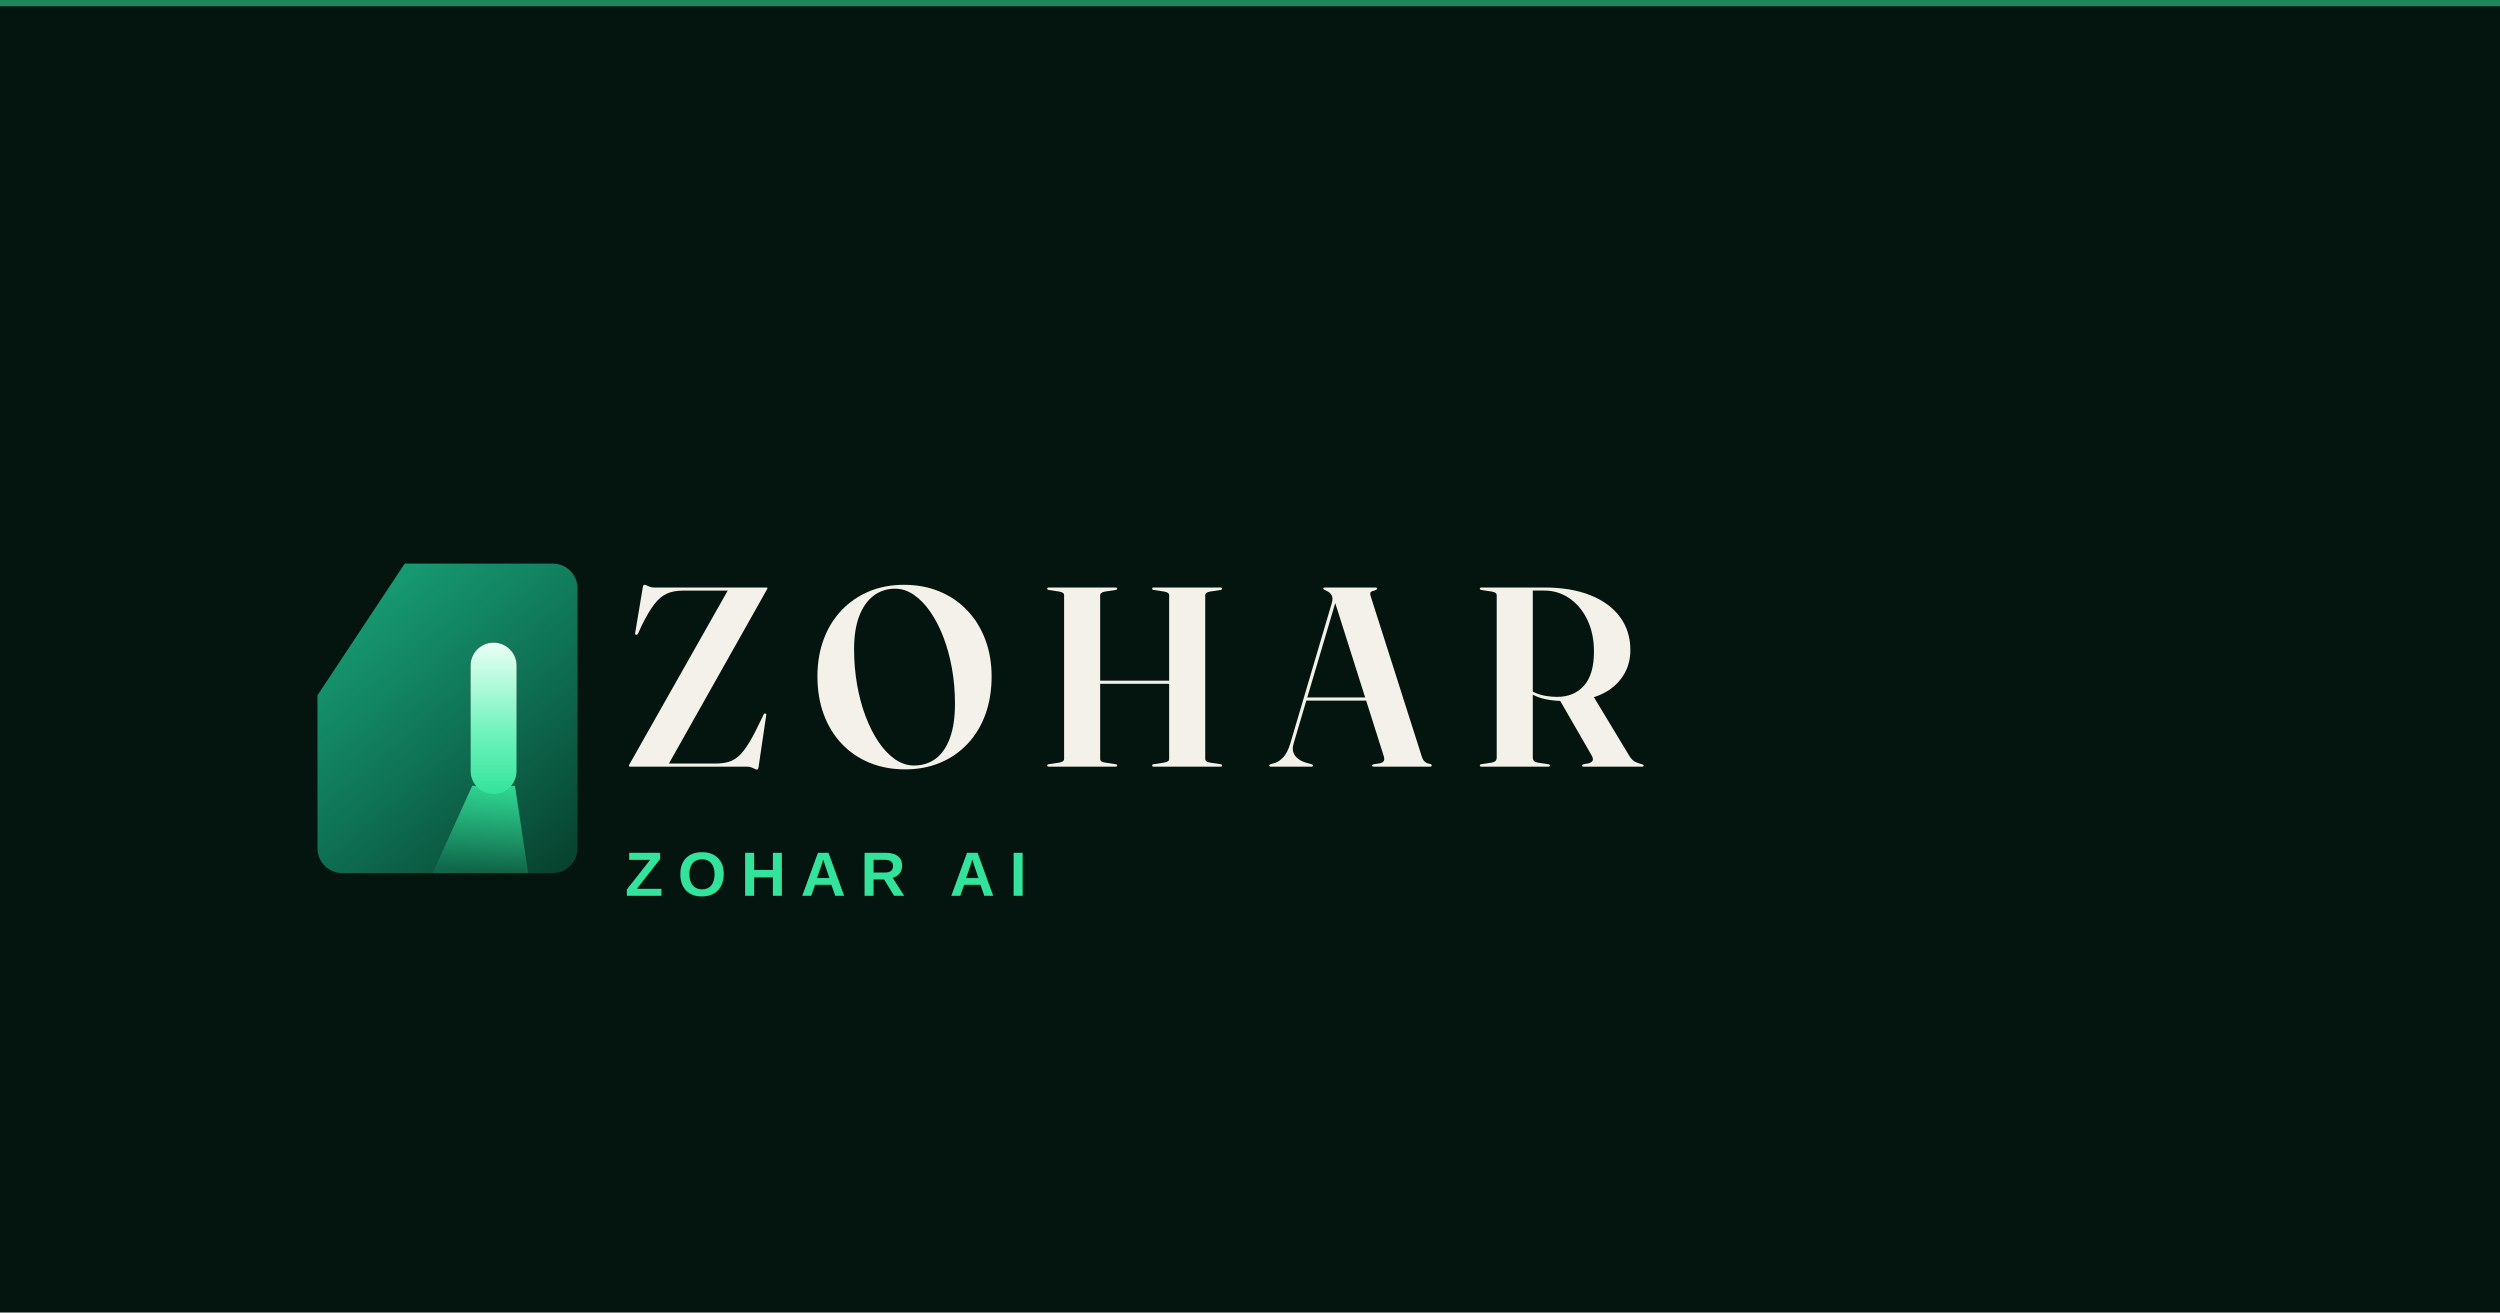
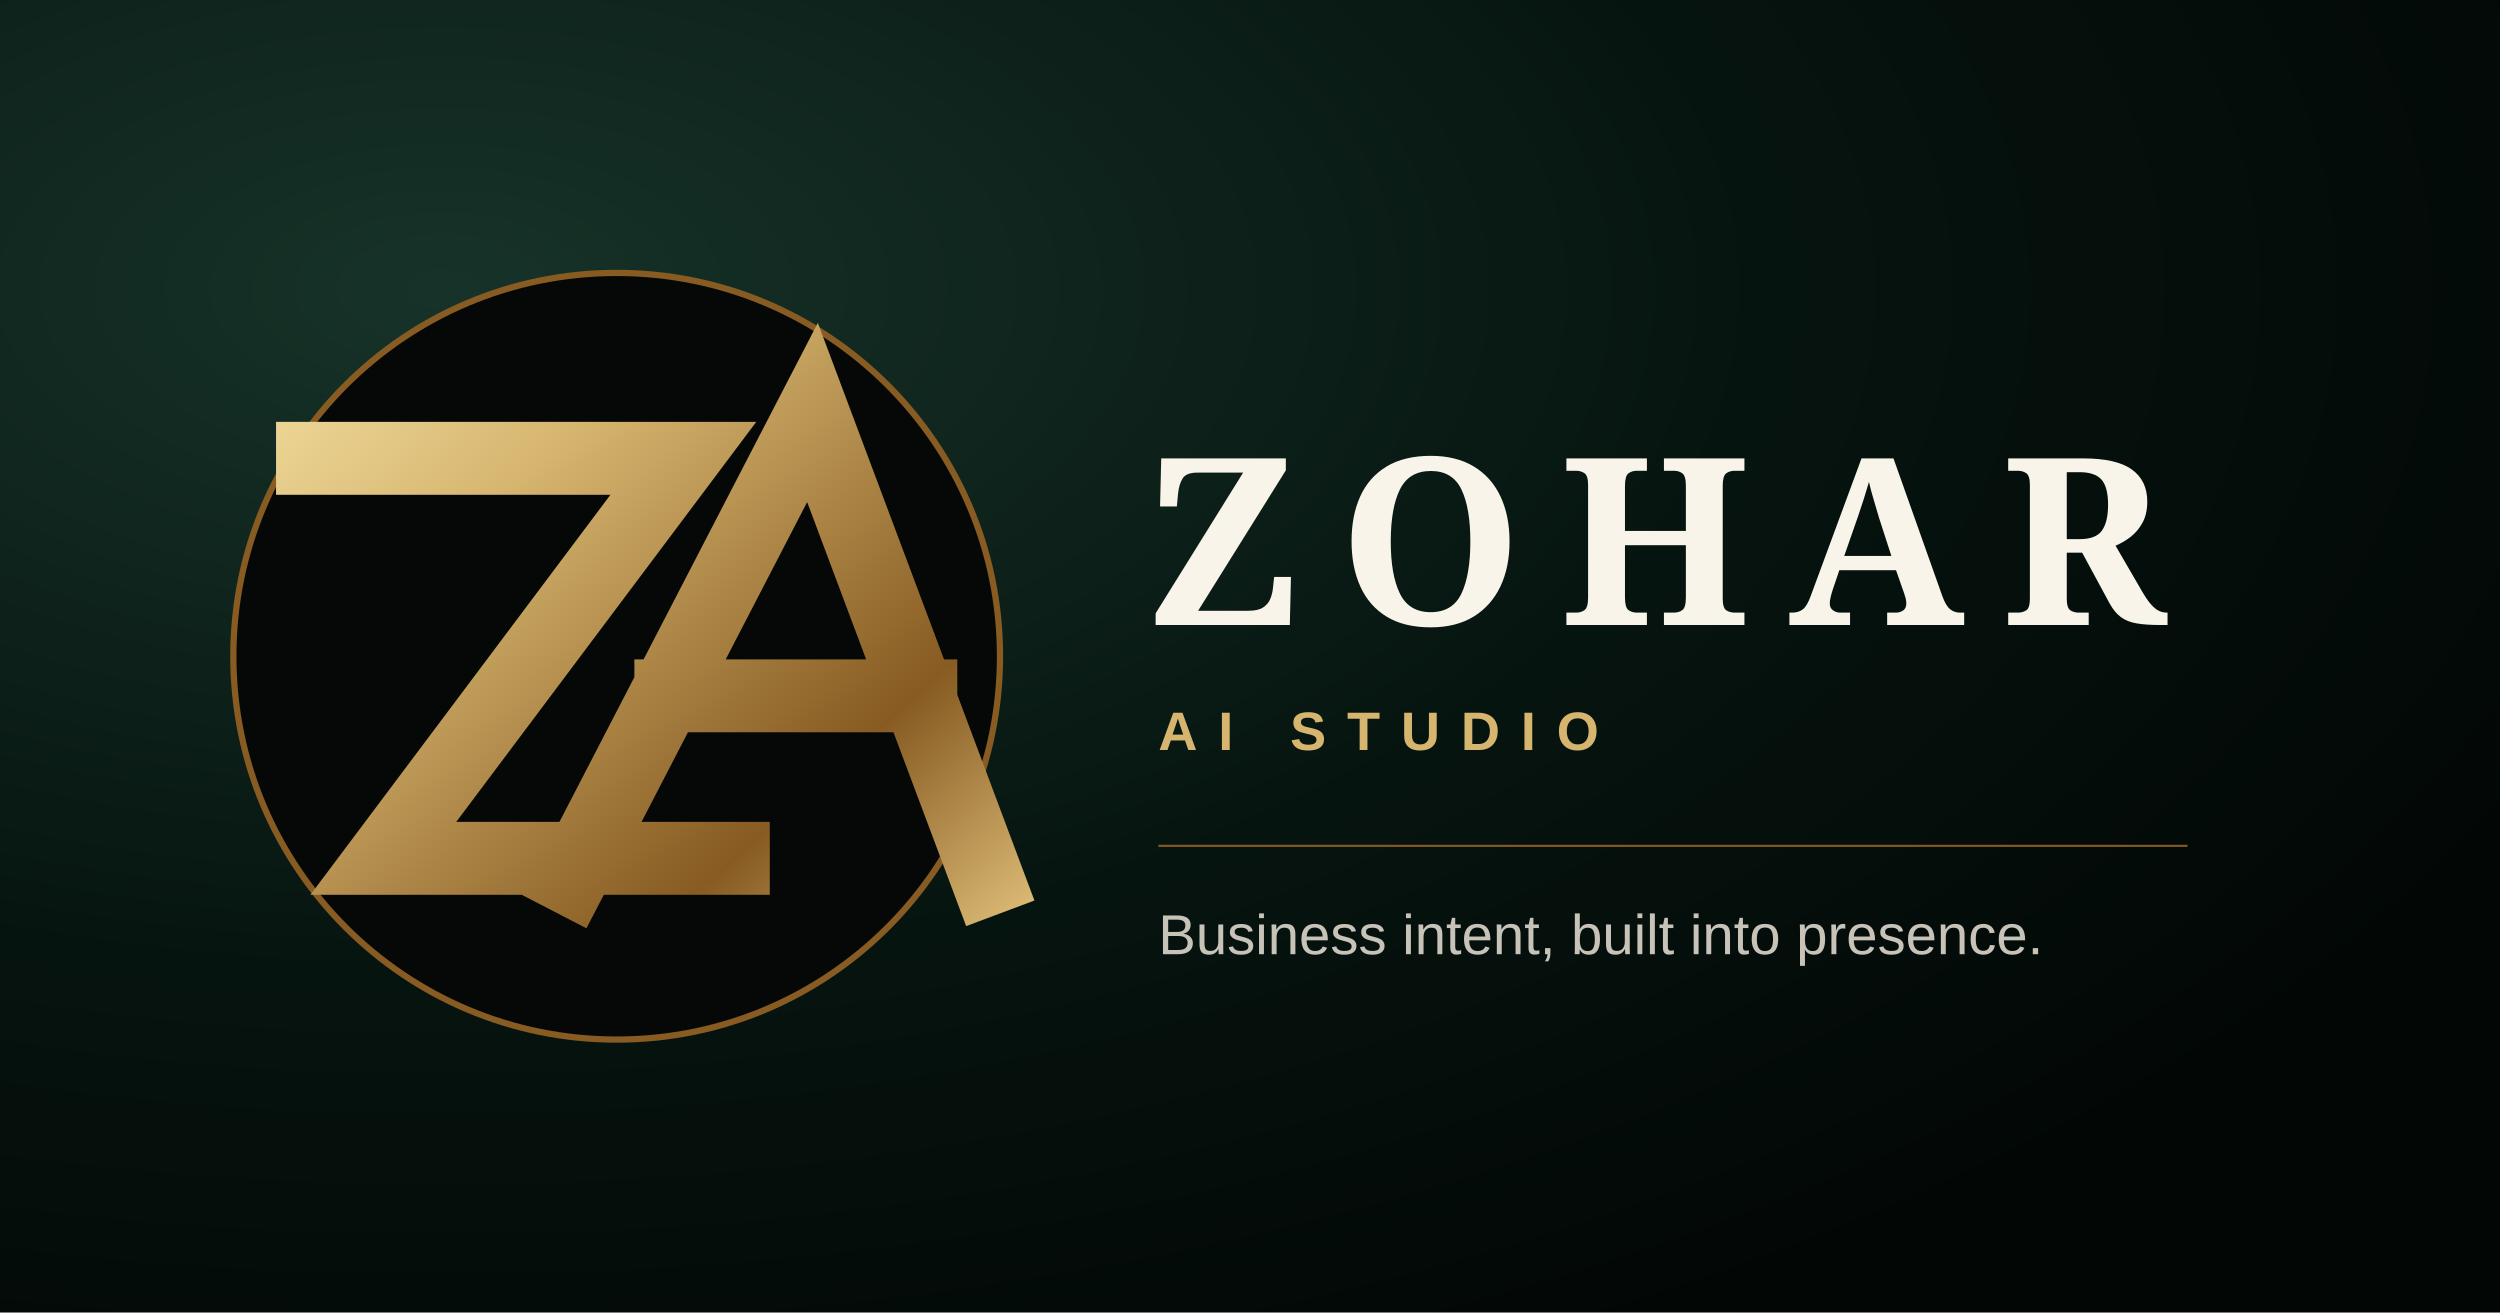
- <svg xmlns="http://www.w3.org/2000/svg" viewBox="0 0 1200 630">
-   <rect width="1200" height="630" fill="#04150F" />
-   <rect width="1200" height="3" fill="#34E39B" opacity=".55" />
-   <g transform="translate(120 250) scale(7.9)">
-     <defs>
-       <linearGradient id="gm" x1="4" y1="2.6" x2="20" y2="21.4" gradientUnits="userSpaceOnUse">
-         <stop offset="0" stop-color="#1AA97B" />
-         <stop offset=".55" stop-color="#0F7154" />
-         <stop offset="1" stop-color="#073F2C" />
-       </linearGradient>
-       <linearGradient id="gs" x1="14.8" y1="7.4" x2="14.8" y2="16.6" gradientUnits="userSpaceOnUse">
-         <stop offset="0" stop-color="#EAFFF6" />
-         <stop offset=".6" stop-color="#6FF3BC" />
-         <stop offset="1" stop-color="#34E39B" />
-       </linearGradient>
-       <linearGradient id="gb" x1="14.8" y1="16.1" x2="14" y2="21.4" gradientUnits="userSpaceOnUse">
-         <stop offset="0" stop-color="#34E39B" stop-opacity=".9" />
-         <stop offset="1" stop-color="#34E39B" stop-opacity=".12" />
-       </linearGradient>
-       <clipPath id="gc">
-         <path d="M9.4 2.6H18.4A1.5 1.5 0 0 1 19.9 4.1V19.9A1.5 1.5 0 0 1 18.4 21.4H5.6A1.5 1.5 0 0 1 4.1 19.9V10.6Z" />
-       </clipPath>
-       <mask id="gk">
-         <path d="M9.4 2.6H18.4A1.5 1.5 0 0 1 19.9 4.1V19.9A1.5 1.5 0 0 1 18.4 21.4H5.6A1.5 1.5 0 0 1 4.1 19.9V10.6Z" fill="#fff" />
-         <rect x="13.4" y="7.4" width="2.8" height="9.2" rx="1.4" fill="#000" />
-       </mask>
-       <mask id="gkf">
-         <path d="M9.4 2.6H18.4A1.5 1.5 0 0 1 19.9 4.1V19.9A1.5 1.5 0 0 1 18.4 21.4H5.6A1.5 1.5 0 0 1 4.1 19.9V10.6Z" fill="#fff" />
-         <rect x="13.2" y="6.9" width="3.2" height="10.2" rx="1.6" fill="#000" />
-       </mask>
-     </defs>
-     <g mask="url(#gk)">
-       <rect width="24" height="24" fill="url(#gm)" />
-     </g>
-     <g clip-path="url(#gc)">
-       <path d="M13.5 16.1H16.1L16.9 21.4H11.1Z" fill="url(#gb)" />
-     </g>
-     <rect x="13.4" y="7.4" width="2.8" height="9.2" rx="1.4" fill="url(#gs)" />
+ <svg xmlns="http://www.w3.org/2000/svg" viewBox="0 0 1200 630" role="img" aria-label="ZOHAR AI Studio">
+   <defs>
+     <radialGradient id="bg" cx="18%" cy="22%" r="95%">
+       <stop stop-color="#173329" />
+       <stop offset=".55" stop-color="#06140F" />
+       <stop offset="1" stop-color="#020605" />
+     </radialGradient>
+     <linearGradient id="gold" x1="120" y1="100" x2="480" y2="500" gradientUnits="userSpaceOnUse">
+       <stop stop-color="#FFF0B5" />
+       <stop offset=".34" stop-color="#D6B56F" />
+       <stop offset=".72" stop-color="#875B22" />
+       <stop offset="1" stop-color="#F7DA91" />
+     </linearGradient>
+   </defs>
+   <rect width="1200" height="630" fill="url(#bg)" />
+   <circle cx="296" cy="315" r="184" fill="#050806" stroke="#875B22" stroke-width="3" />
+   <g fill="none" stroke="url(#gold)" stroke-width="35" stroke-linecap="square" stroke-linejoin="miter">
+     <path d="M150 220H328L184 412H352" />
+     <path d="M274 422L390 198L474 422M322 334H442" />
  </g>
-   <g transform="translate(300.00 368.00) scale(0.061429 -0.061429)" fill="#F4F1EA">
-     <path transform="translate(0 0)" d="M1109.045 1384.423 334.082 8.183 318.322 24.394H706.742Q766.164 24.394 810.343 37.605Q854.522 50.816 892.637 86.513Q930.751 122.21 971.385 189.605Q1012.018 257 1063.348 366.303L1082.183 405.064Q1084.697 412.284 1088.192 414.702Q1091.687 417.119 1096.907 414.926Q1102.32 413.669 1103.833 409.706Q1105.347 405.743 1103.09 399.331L1044.063 -0.303Q1042.614 -12.037 1039.586 -17.436Q1036.559 -22.835 1030.697 -22.835Q1024.605 -22.835 1014.059 -17.142Q1003.514 -11.449 987.468 -5.725Q971.422 0 953.202 0H39.137Q34.339 0 32.472 2.271Q30.605 4.541 30.605 7.889Q30.605 10.724 31.49 13.751Q32.376 16.779 35.21 19.191L811.366 1391.138L816.421 1375.606H451.862Q379.21 1375.606 327.013 1352.152Q274.816 1328.698 229.279 1269.643Q183.742 1210.587 130.411 1102.413L103.347 1042.771Q99.769 1034.486 95.242 1032.037Q90.715 1029.587 85.623 1030.78Q81.275 1031.973 79.568 1036.404Q77.862 1040.835 80.119 1048.44L138.926 1400.56Q140.376 1411.551 143.935 1416.449Q147.495 1421.348 153.357 1421.348Q159.448 1421.348 169.558 1416.027Q179.668 1410.706 194.81 1405.353Q209.952 1400 228.108 1400H1104.183Q1108.981 1400 1110.912 1398.665Q1112.843 1397.331 1112.843 1393.918Q1112.843 1392.147 1112.361 1389.992Q1111.88 1387.836 1109.045 1384.423Z" />
-     <path transform="translate(1446.0 0)" d="M733.174 1421.027Q886.944 1421.027 1012.926 1368.399Q1138.907 1315.771 1229.664 1219.546Q1320.421 1123.321 1369.549 992.468Q1418.678 861.615 1418.678 705.037Q1418.678 541.486 1370.049 408.018Q1321.421 274.551 1230.664 178.39Q1139.907 82.229 1016.329 30.537Q892.751 -21.156 742.917 -21.156Q589.275 -21.156 462.857 31.473Q336.44 84.101 245.651 180.794Q154.862 277.486 106.234 410.711Q57.605 543.936 57.605 706.128Q57.605 864 106.669 995.596Q155.734 1127.193 246.458 1222.417Q337.183 1317.642 460.729 1369.335Q584.275 1421.027 733.174 1421.027ZM1132.43 492.413Q1132.43 636.642 1108.398 769.372Q1084.366 902.101 1040.834 1014.863Q997.302 1127.624 938.302 1212.046Q879.302 1296.469 809.802 1343.615Q740.302 1390.762 664.366 1390.762Q569.109 1390.762 496.577 1335.891Q424.045 1281.019 384.045 1175.936Q344.045 1070.854 344.045 918.688Q344.045 772.587 368.077 637.486Q392.109 502.385 435.609 388.688Q479.109 274.99 537.641 189.633Q596.174 104.275 666.109 56.628Q736.045 8.981 811.981 8.981Q910.109 8.981 981.706 62.449Q1053.302 115.917 1092.866 223.871Q1132.43 331.825 1132.43 492.413Z" />
-     <path transform="translate(3222.0 0)" d="M353.119 672.082H1144.32V647.432H353.119ZM491.008 61.448Q491.008 48.742 500.733 41.76Q510.458 34.779 530.779 31.522L610.174 19.458Q624.164 17.687 624.164 9.568Q624.164 5.413 620.861 2.706Q617.559 0 610.825 0H89.265Q82.596 0 79.761 2.706Q76.926 5.413 76.926 9.568Q76.926 17.687 89.917 19.458L169.376 31.522Q189.697 34.779 199.389 41.76Q209.082 48.742 209.082 61.448V1338.552Q209.082 1351.258 199.389 1358.24Q189.697 1365.221 169.376 1368.478L89.917 1380.542Q76.926 1382.313 76.926 1391.367Q76.926 1394.652 79.761 1397.326Q82.596 1400 89.265 1400H610.825Q617.559 1400 620.861 1397.326Q624.164 1394.652 624.164 1391.367Q624.164 1382.313 610.174 1380.542L530.779 1368.478Q510.458 1365.221 500.733 1358.24Q491.008 1351.258 491.008 1338.552ZM1311.824 61.448Q1311.824 48.742 1321.549 41.76Q1331.273 34.779 1350.594 31.522L1430.989 19.458Q1443.98 17.687 1443.98 9.568Q1443.98 5.413 1441.177 2.706Q1438.375 0 1431.641 0H910.081Q902.411 0 899.577 2.706Q896.742 5.413 896.742 9.568Q896.742 17.687 910.732 19.458L989.191 31.522Q1009.512 34.779 1019.705 41.76Q1029.898 48.742 1029.898 61.448V1338.552Q1029.898 1351.258 1019.705 1358.24Q1009.512 1365.221 989.191 1368.478L910.732 1380.542Q896.742 1382.313 896.742 1391.367Q896.742 1394.652 899.577 1397.326Q902.411 1400 910.081 1400H1431.641Q1438.375 1400 1441.177 1397.326Q1443.98 1394.652 1443.98 1391.367Q1443.98 1382.313 1430.989 1380.542L1350.594 1368.478Q1331.273 1365.221 1321.549 1358.24Q1311.824 1351.258 1311.824 1338.552Z" />
-     <path transform="translate(5043.0 0)" d="M274.265 540.99H788.659L791.723 516.34H268.137ZM332.375 8.633Q332.375 5.413 329.54 2.706Q326.705 0 321.843 0H2.228Q-2.634 0 -5.969 2.674Q-9.303 5.348 -9.303 9.568Q-9.303 13.339 -5.45 15.449Q-1.597 17.559 1.687 19.201L39.366 30.329Q71.238 41.586 102.646 75.88Q134.055 110.174 155.926 182.403L478.669 1274.313Q490.798 1313.634 479.651 1337.345Q468.504 1361.056 438.183 1373.992Q426.092 1381.12 419.738 1383.794Q413.385 1386.469 413.385 1391.432Q413.385 1396.587 416.72 1398.294Q420.055 1400 426.788 1400H822.402Q828.2 1400 831.034 1398.294Q833.869 1396.587 833.869 1391.432Q833.869 1387.404 828.952 1383.794Q824.034 1380.184 810.2 1374.992Q786.943 1370.671 781.943 1360.818Q776.943 1350.964 786.071 1324.515L1183.962 76.246Q1192.476 50.512 1207.668 37.774Q1222.861 25.036 1247.503 21.522Q1255.044 18.944 1258.026 16.77Q1261.007 14.596 1261.007 8.633Q1261.007 5.413 1257.672 2.706Q1254.338 0 1248.54 0H807.54Q801.742 0 798.407 2.706Q795.073 5.413 795.073 8.633Q795.073 13.531 798.554 15.674Q802.036 17.816 809.127 19.201L856.769 26.522Q881.833 32.65 887.384 46.439Q892.935 60.228 884.614 86.191L501.732 1294.037L526.31 1343.854L181.439 180.623Q169.375 139.559 180.104 109.848Q190.833 80.137 218.531 59.861Q246.228 39.586 287.779 28.394L321.191 19.137Q327.219 17.687 329.797 15.141Q332.375 12.596 332.375 8.633Z" />
-     <path transform="translate(6608.0 0)" d="M1247.833 911.514Q1247.833 810.899 1202.962 730.059Q1158.09 649.22 1077.251 596.252Q996.411 543.284 883.604 524.22Q863.256 520.963 840.421 518.11Q817.586 515.257 795.219 513.936Q772.853 512.615 747.568 512.615Q670.596 512.615 612.256 522.051Q553.917 531.486 509.724 550.794Q465.531 570.101 428.596 598.652L437.403 618.596Q471.082 591.109 509.082 575.238Q547.082 559.366 588.839 552.366Q630.596 545.366 675.917 545.366Q806.944 545.366 885.169 632.692Q963.394 720.018 963.394 899.092Q963.394 1038.358 912.586 1145.51Q861.779 1252.661 773.311 1314.391Q684.843 1376.12 573.394 1376.12H485.394V73.614Q485.394 54.357 494.522 45.036Q503.65 35.715 524.779 31.522L604.944 19.458Q612.164 18.88 615.549 16.238Q618.935 13.596 618.935 8.633Q618.935 0 605.596 0H83.65Q77.917 0 74.614 2.706Q71.312 5.413 71.312 8.633Q71.312 17.687 84.302 19.458L163.761 31.522Q185.018 35.715 194.243 45.036Q203.467 54.357 203.467 73.614V1338.552Q203.467 1351.258 193.775 1358.24Q184.082 1365.221 163.761 1368.478L84.302 1380.542Q71.312 1382.313 71.312 1391.367Q71.312 1394.652 74.614 1397.326Q77.917 1400 83.65 1400H573.228Q785.127 1400 935.948 1339.436Q1086.769 1278.872 1167.301 1168.968Q1247.833 1059.064 1247.833 911.514ZM689.549 531.156 952.375 560.541 1239.384 84.907Q1260.256 51.164 1283.467 38.907Q1306.678 26.65 1335.935 19.522Q1344.54 17.008 1348.086 15.302Q1351.631 13.596 1351.631 8.633Q1351.631 5.413 1348.297 2.706Q1344.962 0 1338.228 0H881.347Q869.073 0 869.073 8.633Q869.073 13.21 872.329 14.756Q875.586 16.302 881.228 18.623L923.394 26.559Q948.137 34.687 953.944 49.623Q959.751 64.559 941.008 95.174Z" />
-   </g>
-   <text x="300" y="430" fill="#34E39B" font-family="Assistant,Arial,sans-serif" font-size="30" font-weight="700" letter-spacing="7">ZOHAR AI</text>
+   <text x="550" y="300" fill="#F8F4EA" font-family="Georgia,serif" font-size="112" font-weight="600" letter-spacing="18">ZOHAR</text>
+   <text x="556" y="360" fill="#D6B56F" font-family="Arial,sans-serif" font-size="26" font-weight="700" letter-spacing="10">AI STUDIO</text>
+   <path d="M556 406H1050" stroke="#875B22" />
+   <text x="556" y="458" fill="#C7C3B9" font-family="Arial,sans-serif" font-size="27">Business intent, built into presence.</text>
</svg>
